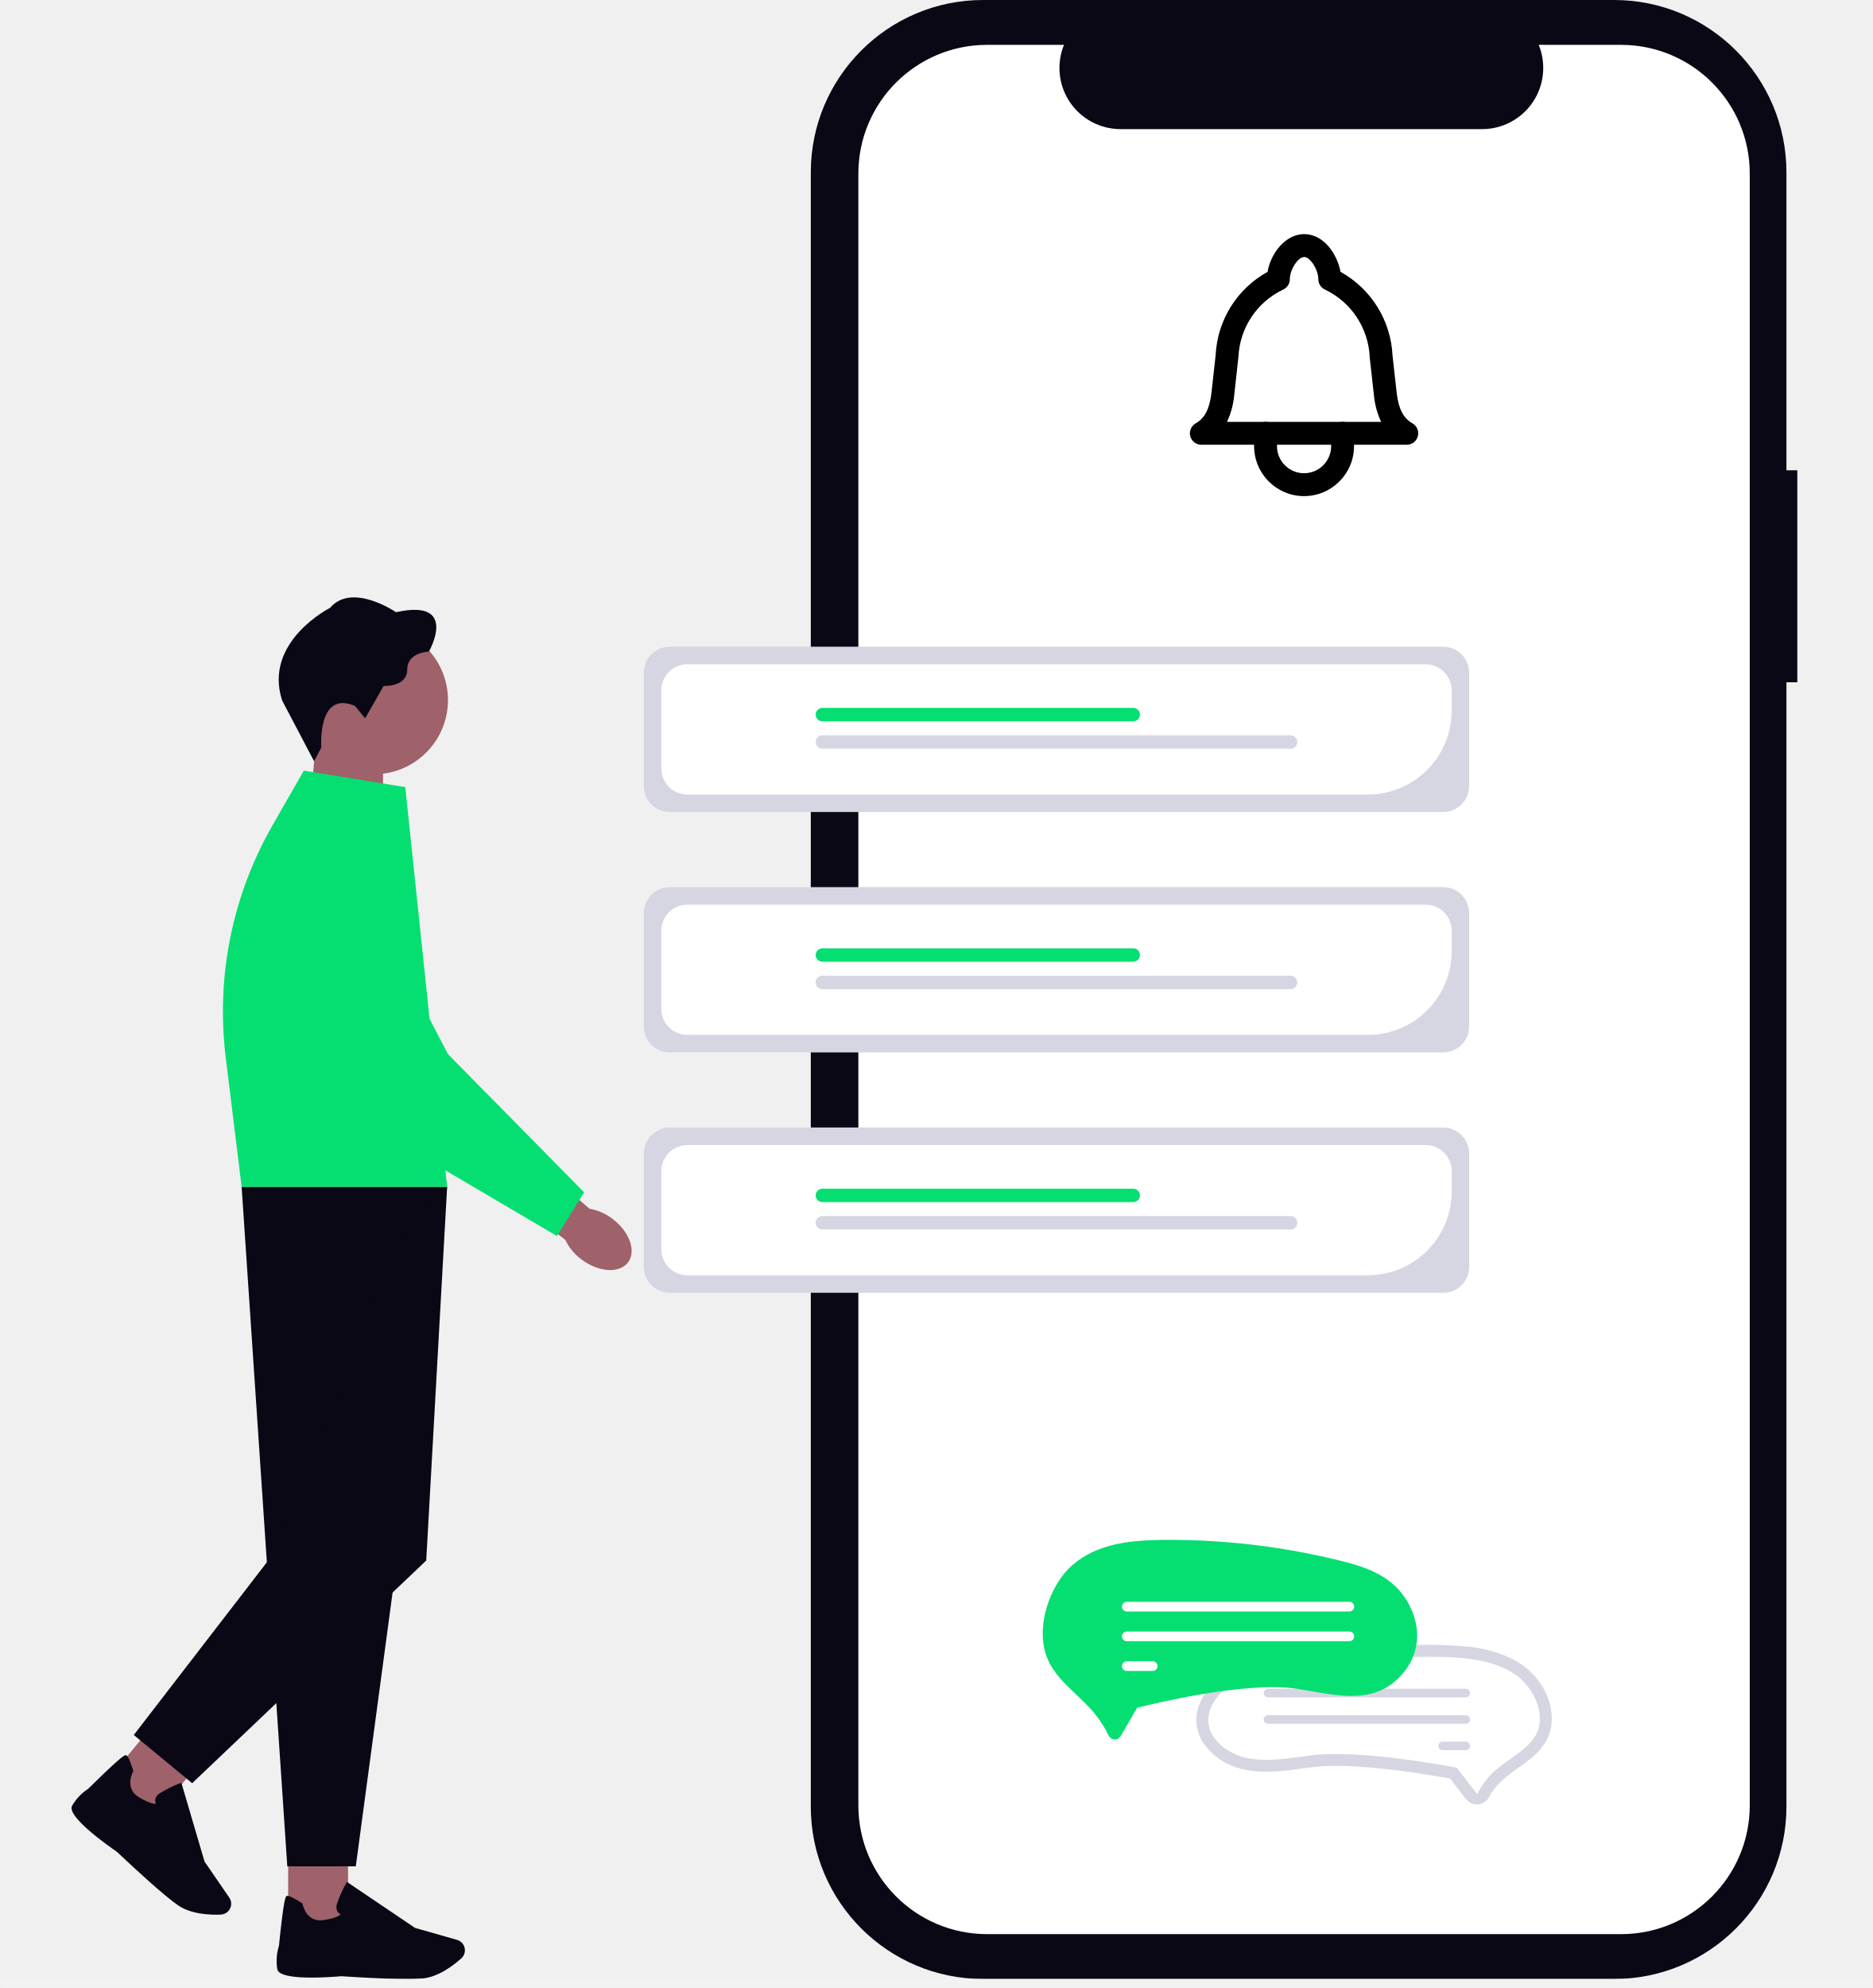
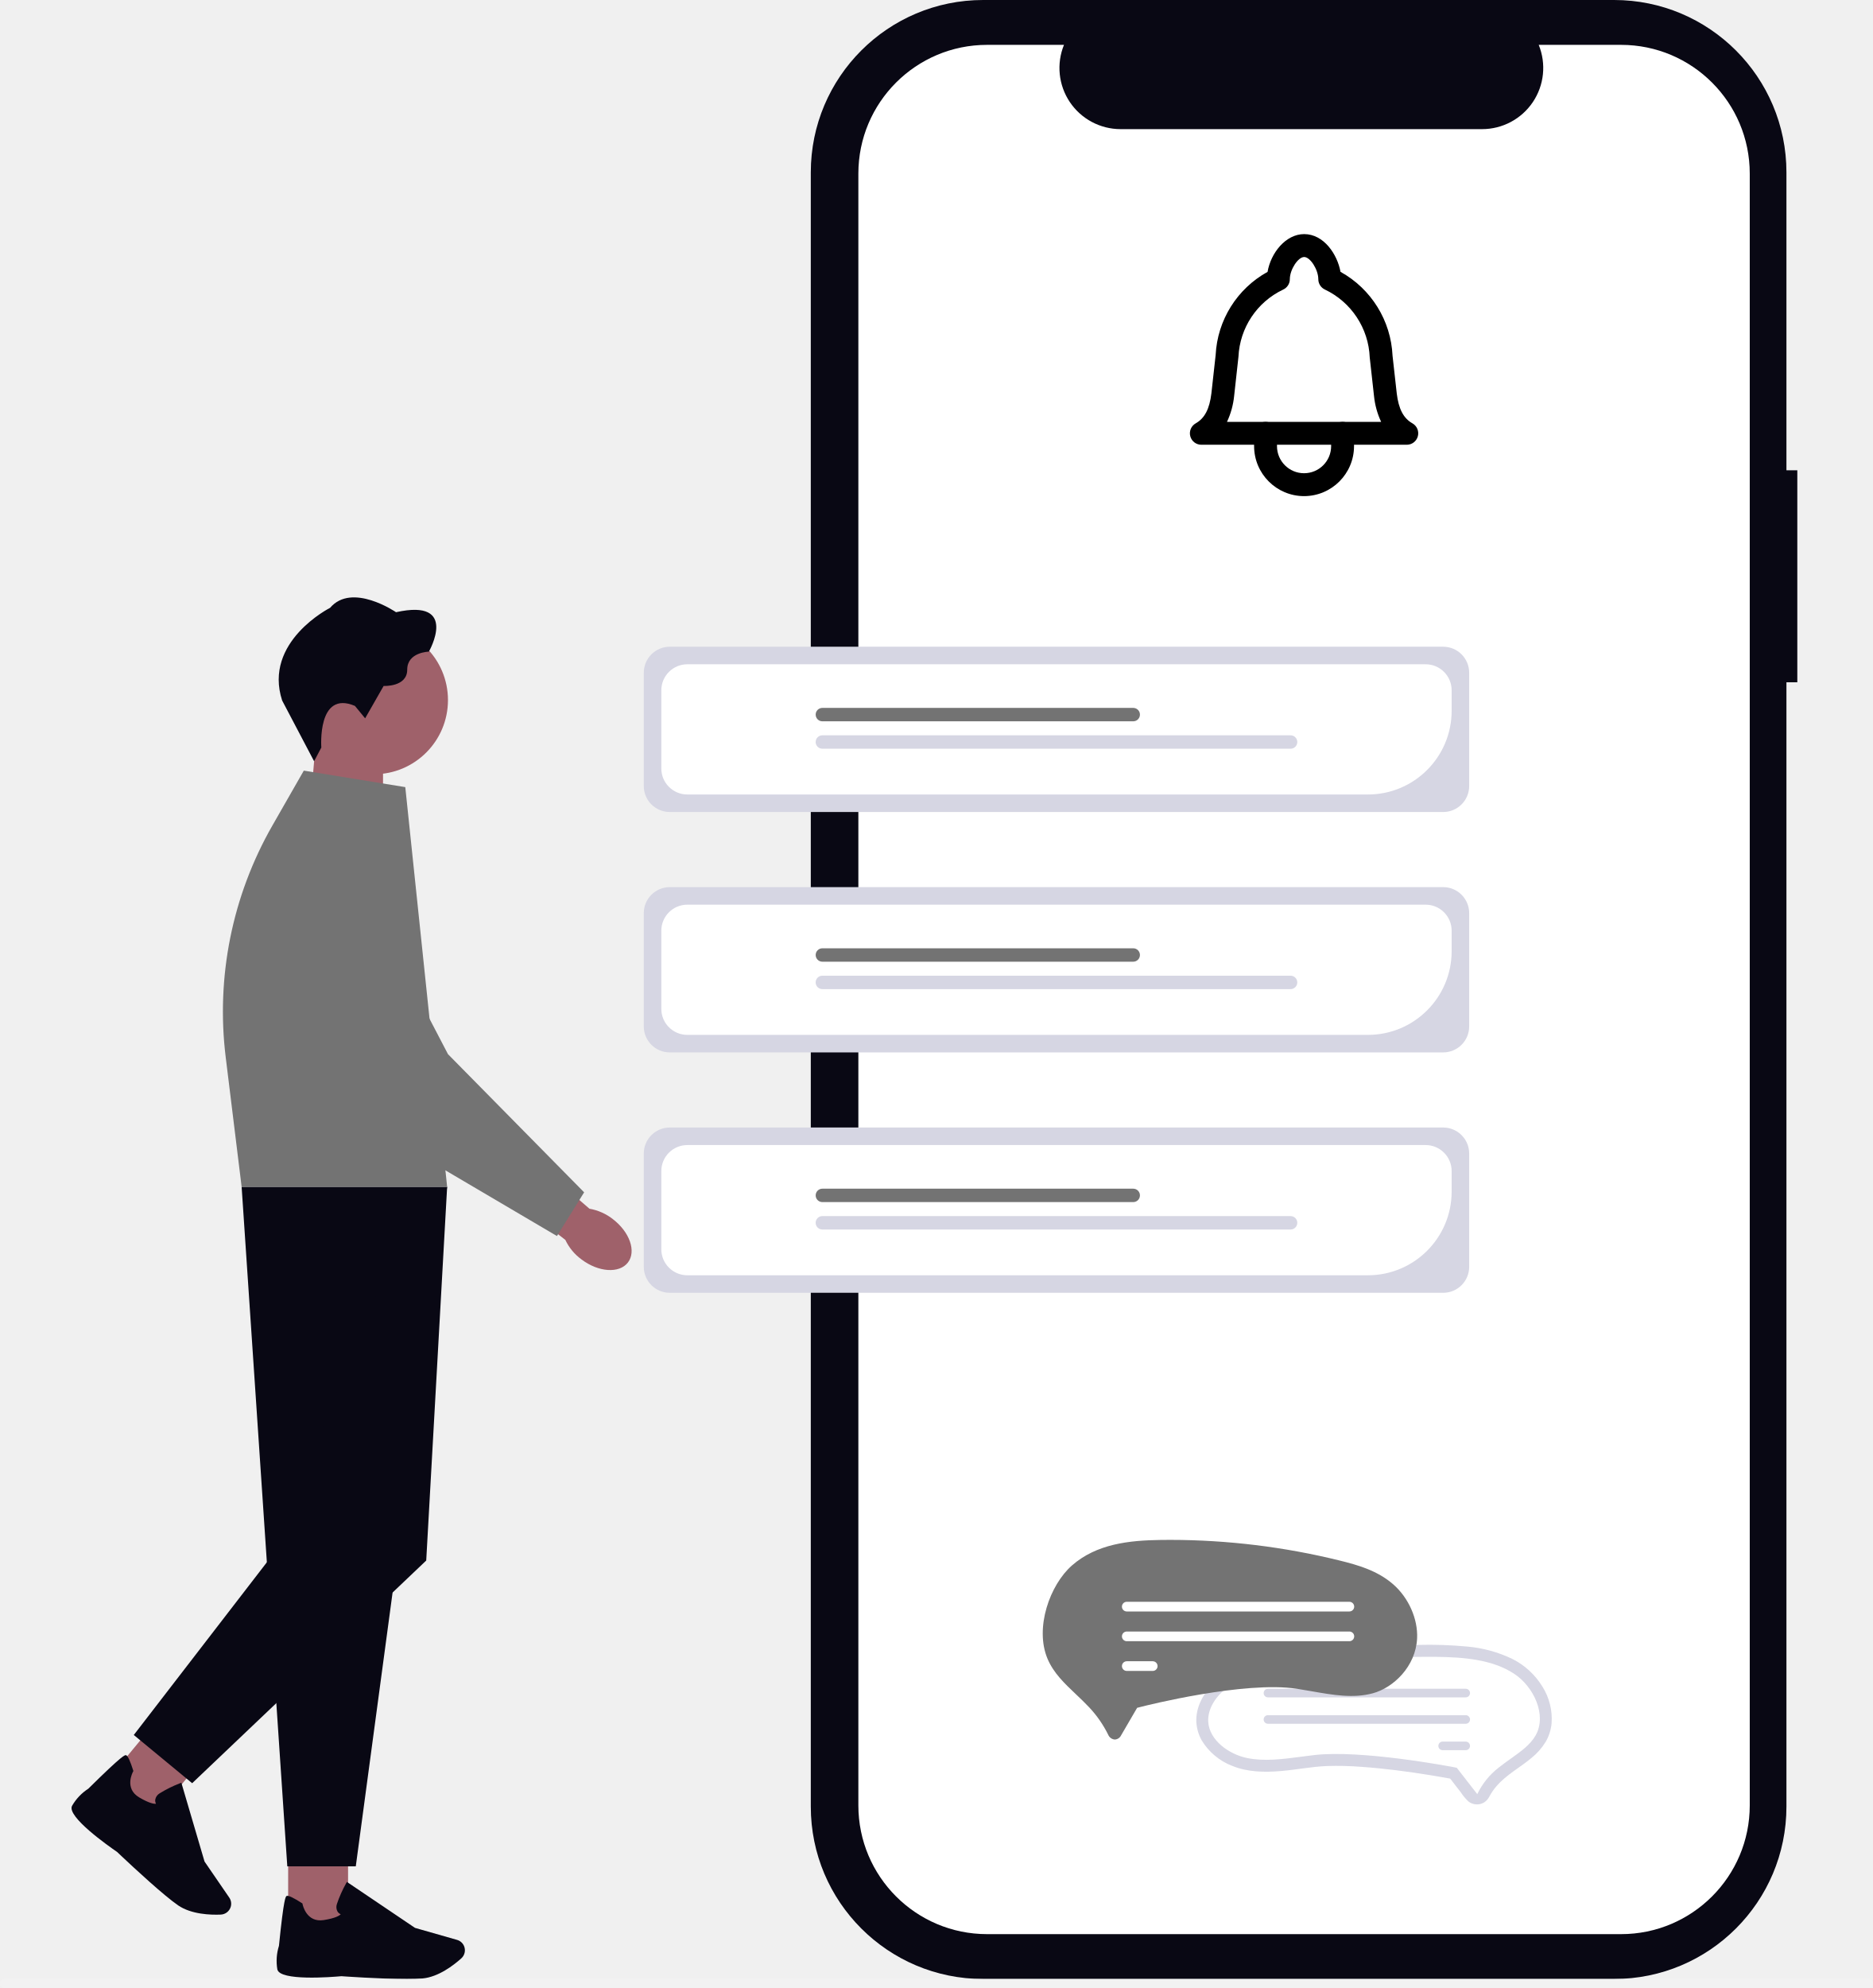
<svg xmlns="http://www.w3.org/2000/svg" width="753.989" height="800.132" viewBox="0 0 753.989 800.132" role="img" artist="Katerina Limpitsouni" source="https://undraw.co/">
  <g transform="translate(-633 -135.401)">
    <g transform="translate(661.796 375.837)">
      <path d="M339.12,110.866l29.971,9.848V77.59H341.907Z" transform="translate(-243.686 -18.331)" fill="#9f616a" />
      <ellipse cx="29.855" cy="29.855" rx="29.855" ry="29.855" transform="translate(91.84 11.481)" fill="#9f616a" />
      <path d="M351.187,69.817l4.112,5,7.441-13.027s9.5.5,9.5-6.565,8.719-7.245,8.719-7.245,12.348-21.551-13.223-15.872c0,0-17.727-12.152-26.55-1.762,0,0-27.033,13.615-19.293,37.319l12.854,24.43,2.914-5.529S335.9,63.344,351.187,69.817Z" transform="translate(-237.094 -26.143)" fill="#090814" />
      <rect width="24.119" height="34.221" transform="translate(87.21 501.136)" fill="#9f616a" />
      <path d="M362.8,514.06c2.534,0,4.792-.058,6.5-.219,6.4-.587,12.52-5.321,15.6-8.086a4.367,4.367,0,0,0,1.106-4.93h0a4.332,4.332,0,0,0-2.822-2.5l-16.932-4.838-27.414-18.5-.311.553a48.854,48.854,0,0,0-3.709,8.328,3.706,3.706,0,0,0,.265,3.087,2.948,2.948,0,0,0,1.267,1.06c-.5.518-2.05,1.578-6.842,2.338-6.992,1.106-8.466-6.139-8.524-6.439l-.046-.242-.207-.138c-3.329-2.142-5.379-3.121-6.082-2.914-.438.127-1.175.357-3.168,20.088a20.285,20.285,0,0,0-.645,9.5c1.025,4.723,21.666,3.1,25.8,2.73.115.012,15.573,1.117,26.158,1.117h0Z" transform="translate(-227.976 42.007)" fill="#090814" />
      <rect width="24.119" height="34.221" transform="matrix(-0.771, -0.637, 0.637, -0.771, 32.903, 491.586)" fill="#9f616a" />
      <path d="M429.983,487.187c1.958,1.613,3.732,3.006,5.137,3.974,5.31,3.628,13.039,3.882,17.162,3.709a4.38,4.38,0,0,0,4-3.1h0a4.37,4.37,0,0,0-.576-3.732l-9.963-14.525-9.33-31.721-.587.23a49.012,49.012,0,0,0-8.167,4.054,3.714,3.714,0,0,0-1.762,2.546,2.939,2.939,0,0,0,.3,1.636c-.714.081-2.58-.092-6.761-2.557-6.093-3.594-2.615-10.125-2.453-10.4l.115-.219-.069-.23c-1.2-3.778-2.154-5.828-2.833-6.116-.426-.184-1.129-.484-15.239,13.465a20.1,20.1,0,0,0-6.554,6.911c-2.223,4.3,14.72,16.206,18.141,18.544.081.081,11.288,10.781,19.443,17.531h0Z" transform="translate(-392.198 35.281)" fill="#090814" />
      <path d="M399.446,232.11H316.71l18.383,273.479h27.575l36.766-273.48h0Z" transform="translate(-248.229 5.13)" fill="#090814" />
      <path d="M426.007,247.176l16.851-15.066-8.42,150.406L340.207,472.14l-23.5-19.408,54.908-71.241Z" transform="translate(-291.642 5.13)" fill="#090814" />
-       <path d="M390.129,93.315,349.273,86.68,336.58,108.864a150.668,150.668,0,0,0-18.752,93.114l6.416,52.213H406.98L390.129,93.315h0Z" transform="translate(-255.763 -16.951)" fill="#05df72" />
+       <path d="M390.129,93.315,349.273,86.68,336.58,108.864a150.668,150.668,0,0,0-18.752,93.114l6.416,52.213H406.98L390.129,93.315h0Z" transform="translate(-255.763 -16.951)" fill="#737373" />
      <path d="M300.064,246.982c6.865,5.195,9.618,13.039,6.151,17.531s-11.852,3.928-18.717-1.267a20.682,20.682,0,0,1-6.473-7.844l-28.8-22.369L263.54,219.35l27.195,23.509a21.182,21.182,0,0,1,9.353,4.124h-.023Z" transform="translate(-82.226 3.192)" fill="#9f616a" />
-       <path d="M403.463,251.421,348.635,195.8,315.889,132.99a24.943,24.943,0,1,0-42.606,25.755l47.1,67.728.069.1,72.059,42.434,10.942-17.6h.012Z" transform="translate(-197.085 -11.958)" fill="#05df72" />
+       <path d="M403.463,251.421,348.635,195.8,315.889,132.99a24.943,24.943,0,1,0-42.606,25.755l47.1,67.728.069.1,72.059,42.434,10.942-17.6h.012Z" transform="translate(-197.085 -11.958)" fill="#737373" />
    </g>
    <g transform="translate(959.417 135.401)">
      <path d="M663.52,268.471h-4.38V148.58a69.39,69.39,0,0,0-69.39-69.39h-254a69.39,69.39,0,0,0-69.39,69.39V806.3a69.39,69.39,0,0,0,69.39,69.39h254a69.39,69.39,0,0,0,69.39-69.39v-452.5h4.38Z" transform="translate(-266.362 -79.19)" fill="#090814" />
      <path d="M590.9,95.686H557.751a24.619,24.619,0,0,1-22.8,33.918H389.428a24.619,24.619,0,0,1-22.8-33.918H335.669a51.82,51.82,0,0,0-51.82,51.82V804.264a51.819,51.819,0,0,0,51.818,51.819H590.893a51.82,51.82,0,0,0,51.82-51.82V147.506A51.819,51.819,0,0,0,590.9,95.686Z" transform="translate(-264.702 -77.63)" fill="#fff" />
    </g>
    <path d="M996.259,449.177H684.893a10.476,10.476,0,0,1-10.464-10.464v-45.6a10.476,10.476,0,0,1,10.464-10.464H996.259a10.476,10.476,0,0,1,10.464,10.464v45.6a10.476,10.476,0,0,1-10.464,10.465Z" transform="translate(217.75 13.047)" fill="#d6d6e3" />
    <path d="M965.076,441.187H691.023a10.476,10.476,0,0,1-10.464-10.464v-31.48a10.476,10.476,0,0,1,10.464-10.464H988.27a10.477,10.477,0,0,1,10.464,10.464v8.285a33.7,33.7,0,0,1-33.659,33.659Z" transform="translate(218.68 13.979)" fill="#fff" />
-     <path d="M862.352,409.422H737.207a2.7,2.7,0,0,1,0-5.4H862.352a2.7,2.7,0,1,1,0,5.4Z" transform="translate(226.872 16.293)" fill="#05df72" />
+     <path d="M862.352,409.422H737.207a2.7,2.7,0,0,1,0-5.4H862.352a2.7,2.7,0,1,1,0,5.4Z" transform="translate(226.872 16.293)" fill="#737373" />
    <path d="M925.7,419h-188.5a2.7,2.7,0,1,1,0-5.4H925.7a2.7,2.7,0,1,1,0,5.4Z" transform="translate(226.872 17.748)" fill="#d6d6e3" />
    <path d="M996.259,533.177H684.893a10.476,10.476,0,0,1-10.464-10.464v-45.6a10.477,10.477,0,0,1,10.464-10.464H996.259a10.476,10.476,0,0,1,10.464,10.464v45.6a10.476,10.476,0,0,1-10.464,10.464Z" transform="translate(217.75 25.801)" fill="#d6d6e3" />
    <path d="M965.076,525.187H691.023a10.476,10.476,0,0,1-10.464-10.464v-31.48a10.476,10.476,0,0,1,10.464-10.464H988.27a10.477,10.477,0,0,1,10.464,10.464v8.285a33.7,33.7,0,0,1-33.659,33.659Z" transform="translate(218.68 26.733)" fill="#fff" />
-     <path d="M862.352,493.422H737.207a2.7,2.7,0,0,1,0-5.4H862.352a2.7,2.7,0,1,1,0,5.4Z" transform="translate(226.872 29.047)" fill="#05df72" />
+     <path d="M862.352,493.422H737.207a2.7,2.7,0,0,1,0-5.4H862.352a2.7,2.7,0,1,1,0,5.4Z" transform="translate(226.872 29.047)" fill="#737373" />
    <path d="M925.7,503h-188.5a2.7,2.7,0,1,1,0-5.4H925.7a2.7,2.7,0,1,1,0,5.4Z" transform="translate(226.872 30.502)" fill="#d6d6e3" />
    <path d="M996.259,617.177H684.893a10.476,10.476,0,0,1-10.464-10.464v-45.6a10.476,10.476,0,0,1,10.464-10.464H996.259a10.477,10.477,0,0,1,10.464,10.464v45.6a10.476,10.476,0,0,1-10.464,10.464Z" transform="translate(217.75 38.555)" fill="#d6d6e3" />
    <path d="M965.076,609.187H691.023a10.476,10.476,0,0,1-10.464-10.464v-31.48a10.477,10.477,0,0,1,10.464-10.464H988.27a10.477,10.477,0,0,1,10.464,10.464v8.285A33.7,33.7,0,0,1,965.076,609.187Z" transform="translate(218.68 39.486)" fill="#fff" />
-     <path d="M862.352,577.422H737.207a2.7,2.7,0,1,1,0-5.4H862.352a2.7,2.7,0,1,1,0,5.4Z" transform="translate(226.872 41.801)" fill="#05df72" />
+     <path d="M862.352,577.422H737.207a2.7,2.7,0,1,1,0-5.4H862.352a2.7,2.7,0,1,1,0,5.4Z" transform="translate(226.872 41.801)" fill="#737373" />
    <path d="M925.7,587h-188.5a2.7,2.7,0,1,1,0-5.4H925.7a2.7,2.7,0,1,1,0,5.4Z" transform="translate(226.872 43.256)" fill="#d6d6e3" />
    <g transform="translate(1112.037 229.628)">
      <path d="M87.317,81.006H4.607a4.607,4.607,0,0,1-2.27-8.616c3.607-2.042,5.555-5.76,6.317-12.053l1.713-15.462a40.528,40.528,0,0,1,20.9-33.451c1.282-7.567,7.268-15.2,14.736-15.2,7.94,0,13.372,8.184,14.625,15.183A40.7,40.7,0,0,1,81.58,45.167l1.7,15.215c.757,6.25,2.7,9.967,6.307,12.008a4.607,4.607,0,0,1-2.27,8.616ZM14.934,71.791H76.99a31.973,31.973,0,0,1-2.863-10.347L72.4,45.891a31.658,31.658,0,0,0-18.068-27.36,4.607,4.607,0,0,1-2.638-4.165c0-3.836-3.242-8.923-5.686-8.923-2.466,0-5.731,5.017-5.776,8.844a4.615,4.615,0,0,1-2.725,4.285A31.516,31.516,0,0,0,19.548,45.6L17.807,61.4A32.117,32.117,0,0,1,14.934,71.791Z" transform="translate(0 3.771)" />
      <path d="M25.115,42.892A20.138,20.138,0,0,1,5,22.777V17.607a4.607,4.607,0,1,1,9.215,0v5.169a10.9,10.9,0,1,0,21.8,0V17.607a4.607,4.607,0,0,1,9.215,0v5.169A20.138,20.138,0,0,1,25.115,42.892Z" transform="translate(20.847 62.562)" />
    </g>
    <path d="M650,259.482a17.1,17.1,0,0,0,2.211,7.289,24.671,24.671,0,0,0,12.262,10.17c6.2,2.538,13.117,2.616,19.7,2.05,6.114-.526,12.165-1.744,18.3-2a127.518,127.518,0,0,1,14.229.339c9.182.652,18.326,1.861,27.412,3.327q3.691.588,7.366,1.264a3.646,3.646,0,0,1,.684.127c.044.018.116,0,.157.03.074.047-.3-.118-.073.069a6.788,6.788,0,0,1,.839,1.08l3.355,4.318a20.406,20.406,0,0,0,3.1,3.719,5.611,5.611,0,0,0,6.211.433,6.207,6.207,0,0,0,2.31-2.624,22.64,22.64,0,0,1,2.747-3.965c3.992-4.657,9.54-7.521,14.18-11.44a25.258,25.258,0,0,0,5.671-6.483,18.332,18.332,0,0,0,2.343-7.28,24.35,24.35,0,0,0-3.73-14.949,29.862,29.862,0,0,0-12.122-11.1,52.331,52.331,0,0,0-18.06-4.949,163.637,163.637,0,0,0-19.95-.661q-11.188.125-22.335.984-11.163.864-22.237,2.456a194.042,194.042,0,0,0-21.19,3.882c-6.126,1.592-12.235,4.081-16.81,8.59C652.5,248.178,649.67,253.664,650,259.482Z" transform="translate(464.641 569.208)" fill="#d6d6e3" />
    <path d="M688.491,244.693c-6.613,1.22-13.535,2.714-19.084,6.332-5.488,3.579-8.825,9.205-8.5,14.334.474,7.491,8.439,13.094,15.693,14.561,6.948,1.405,14.186.454,21.848-.555,1.7-.223,3.449-.454,5.184-.654,18.862-2.18,54.278,4.535,55.777,4.822l1.557.3,8.244,10.609a29.9,29.9,0,0,1,8.6-10.663c1.586-1.267,3.241-2.444,4.841-3.583,4.083-2.9,7.939-5.646,10.068-9.414,4.635-8.205-.842-19.647-8.657-24.783-8.8-5.787-20.407-6.694-31.634-6.814q-1.754-.019-3.51-.019a333.633,333.633,0,0,0-60.383,5.517Z" transform="translate(458.516 563.065)" fill="#fff" />
    <path d="M711.786,270.216a1.732,1.732,0,0,1,1.73-1.734H793.13a1.732,1.732,0,1,1,0,3.464H713.516A1.732,1.732,0,0,1,711.786,270.216Z" transform="translate(429.944 546.61)" fill="#d6d6e3" />
    <path d="M711.786,294.453a1.732,1.732,0,0,1,1.73-1.734h79.617a1.732,1.732,0,0,1,0,3.464H713.516A1.732,1.732,0,0,1,711.786,294.453Z" transform="translate(429.944 533.006)" fill="#d6d6e3" />
    <path d="M872.12,318.69a1.732,1.732,0,0,1,1.73-1.734h9.278a1.732,1.732,0,0,1,0,3.464h-9.278A1.732,1.732,0,0,1,872.12,318.69Z" transform="translate(339.945 519.401)" fill="#d6d6e3" />
-     <path d="M538.081,258.042c-.043,0-.087,0-.131,0a3.131,3.131,0,0,1-2.558-1.94,45.565,45.565,0,0,0-7.566-10.93c-1.776-1.893-3.631-3.652-5.426-5.355-4.629-4.389-8.989-8.523-11.409-14.236-5.276-12.456.937-29.8,9.814-37.585,9.957-8.726,23.053-10.095,35.722-10.274q1.975-.028,3.952-.028h0a285.784,285.784,0,0,1,68.057,8.3c7.465,1.837,15.279,4.087,21.559,9.547,6.242,5.428,10.036,13.976,9.666,21.777-.541,11.389-9.594,19.9-17.838,22.123-7.858,2.119-16.021.687-24.662-.83-1.908-.334-3.88-.681-5.831-.981-21.2-3.268-61.026,6.8-62.711,7.235l-1.672.427-6.486,11.13a2.925,2.925,0,0,1-2.481,1.625Z" transform="translate(543.744 577.478)" fill="#05df72" />
+     <path d="M538.081,258.042c-.043,0-.087,0-.131,0a3.131,3.131,0,0,1-2.558-1.94,45.565,45.565,0,0,0-7.566-10.93c-1.776-1.893-3.631-3.652-5.426-5.355-4.629-4.389-8.989-8.523-11.409-14.236-5.276-12.456.937-29.8,9.814-37.585,9.957-8.726,23.053-10.095,35.722-10.274q1.975-.028,3.952-.028h0a285.784,285.784,0,0,1,68.057,8.3c7.465,1.837,15.279,4.087,21.559,9.547,6.242,5.428,10.036,13.976,9.666,21.777-.541,11.389-9.594,19.9-17.838,22.123-7.858,2.119-16.021.687-24.662-.83-1.908-.334-3.88-.681-5.831-.981-21.2-3.268-61.026,6.8-62.711,7.235l-1.672.427-6.486,11.13a2.925,2.925,0,0,1-2.481,1.625Z" transform="translate(543.744 577.478)" fill="#737373" />
    <path d="M673.283,215.085H583.677a1.95,1.95,0,0,1,0-3.9h89.606a1.95,1.95,0,0,1,0,3.9Z" transform="translate(502.948 568.904)" fill="#fff" />
    <path d="M673.281,242.364H583.675a1.95,1.95,0,0,1,0-3.9h89.61a1.95,1.95,0,1,1,0,3.9Z" transform="translate(502.951 553.592)" fill="#fff" />
    <path d="M594.12,269.643H583.677a1.95,1.95,0,0,1,0-3.9H594.12a1.95,1.95,0,1,1,0,3.9Z" transform="translate(502.948 538.28)" fill="#fff" />
    <path d="M15.18,489a1.677,1.677,0,0,0,1.506,1.814H767.663a1.845,1.845,0,0,0,0-3.628H16.686A1.677,1.677,0,0,0,15.18,489Z" transform="translate(617.82 444.714)" fill="#f2f2f2" />
  </g>
</svg>
